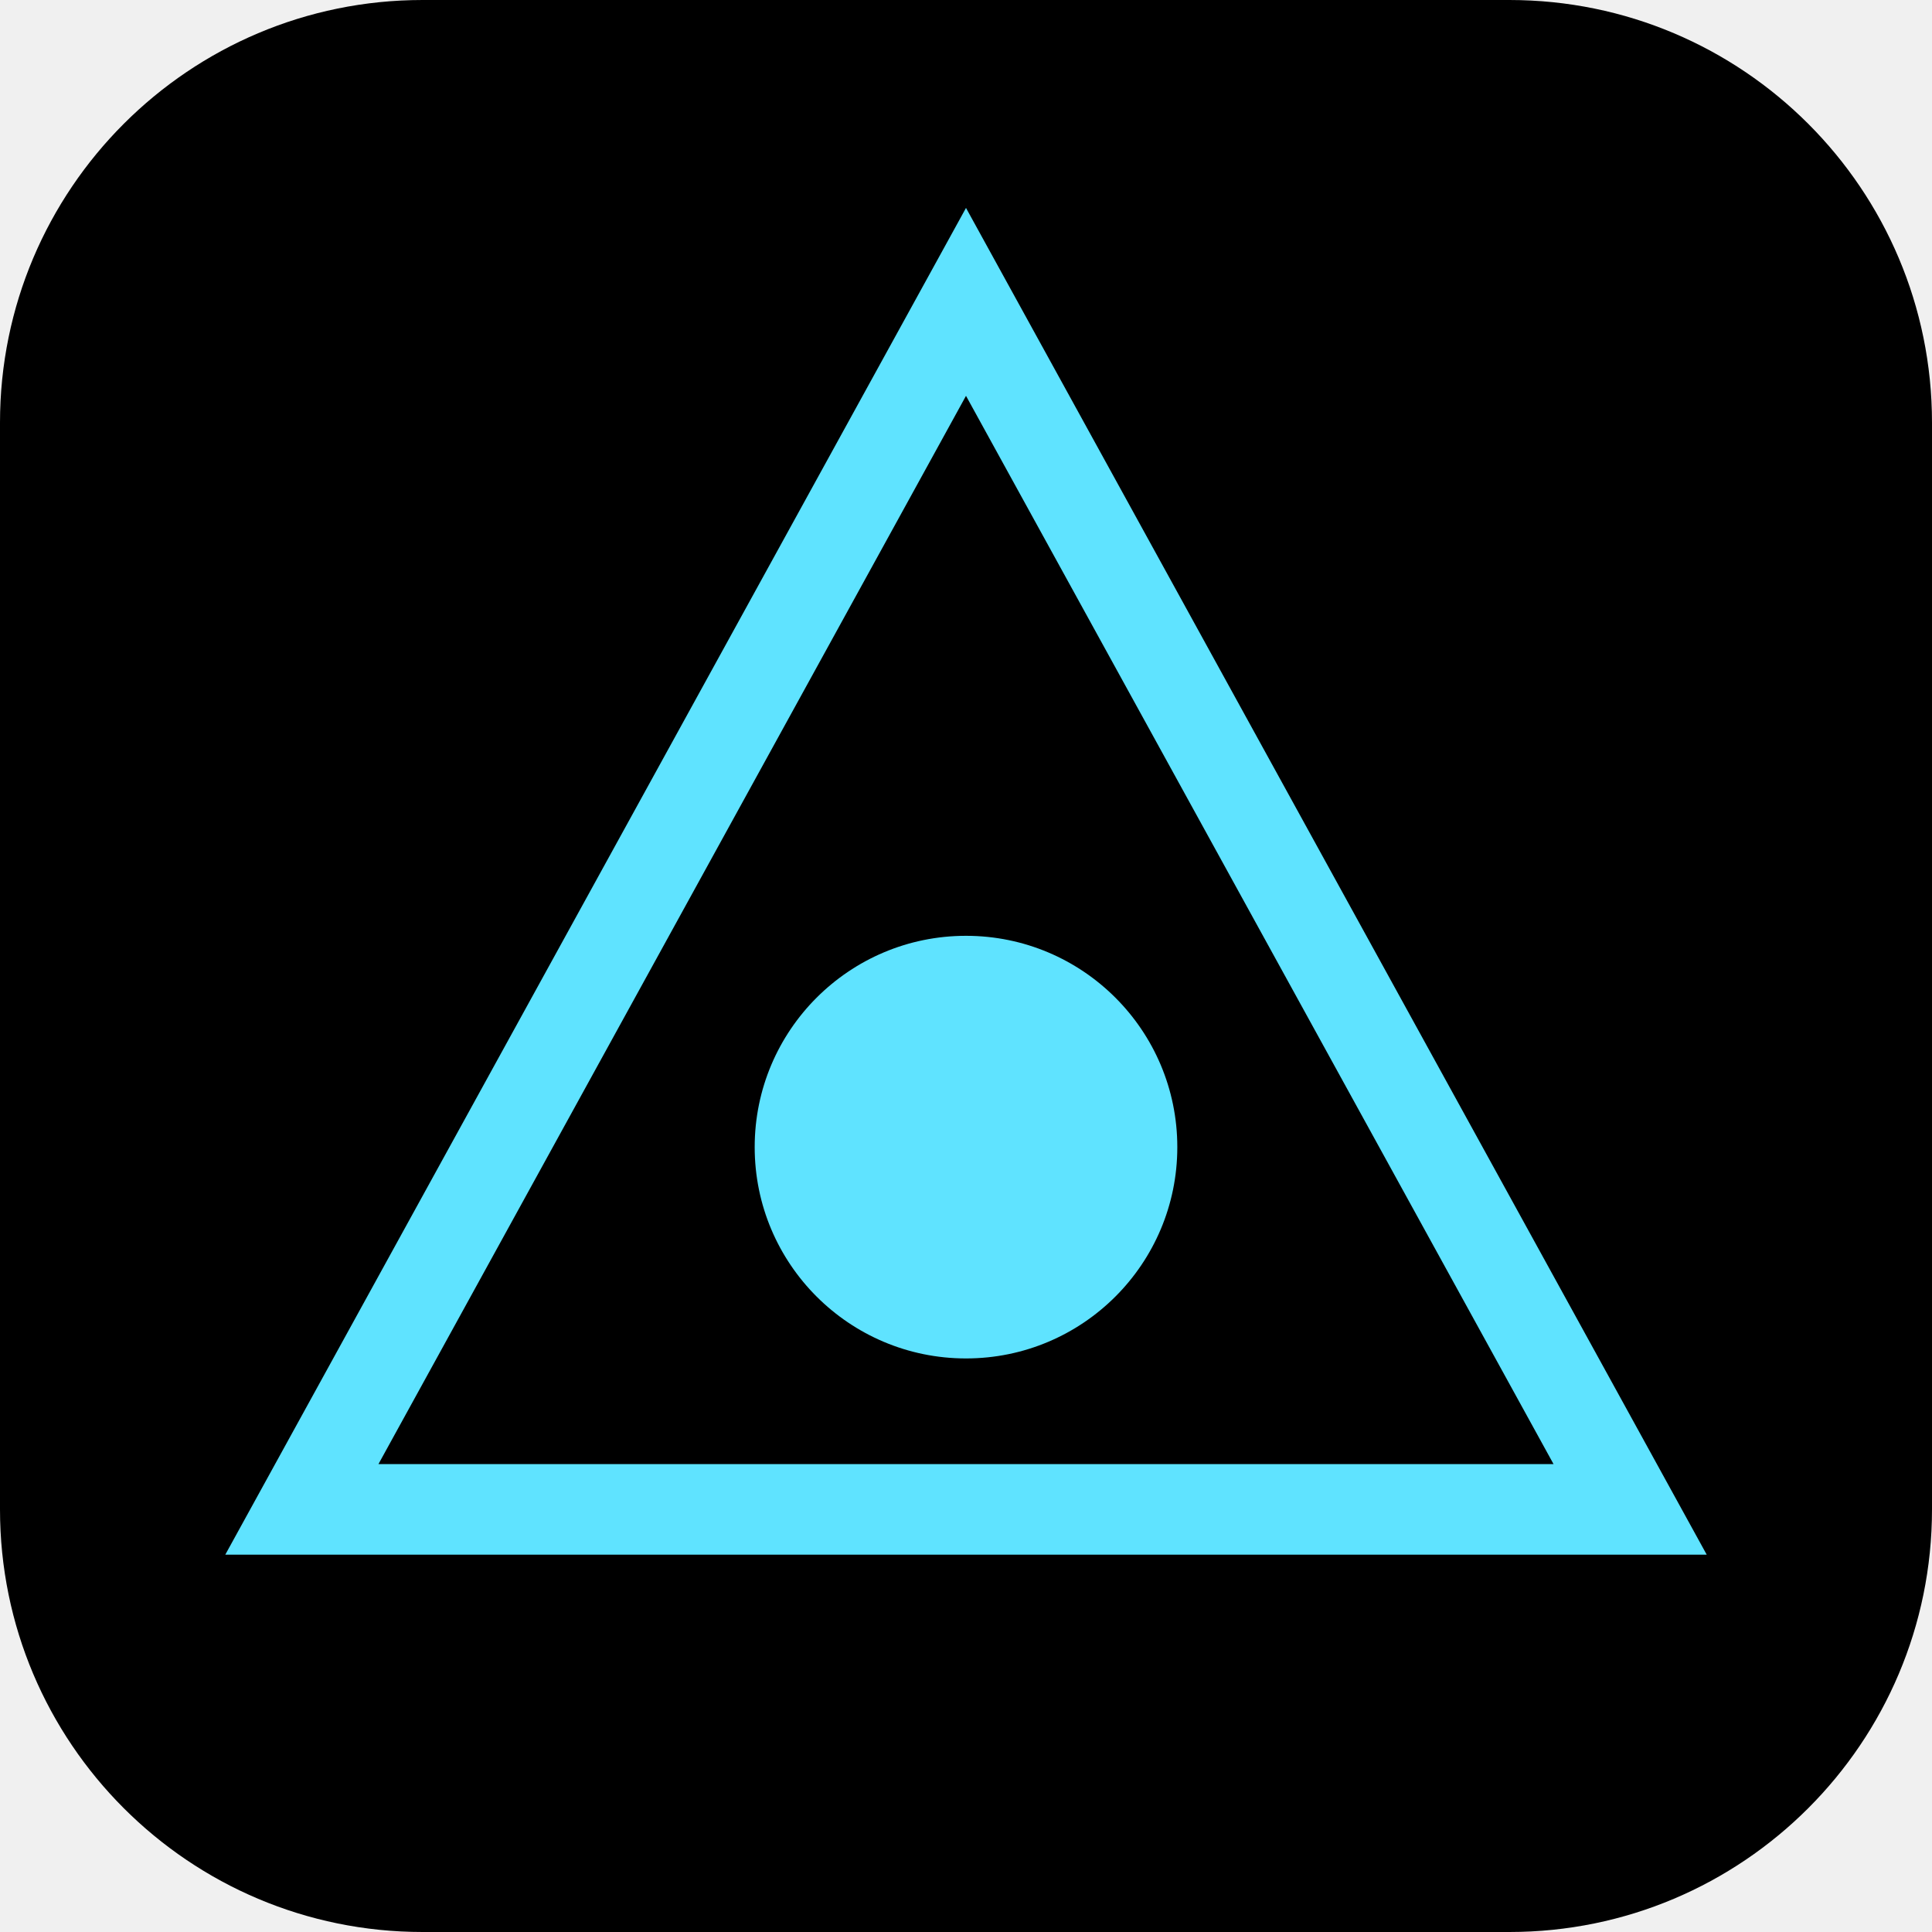
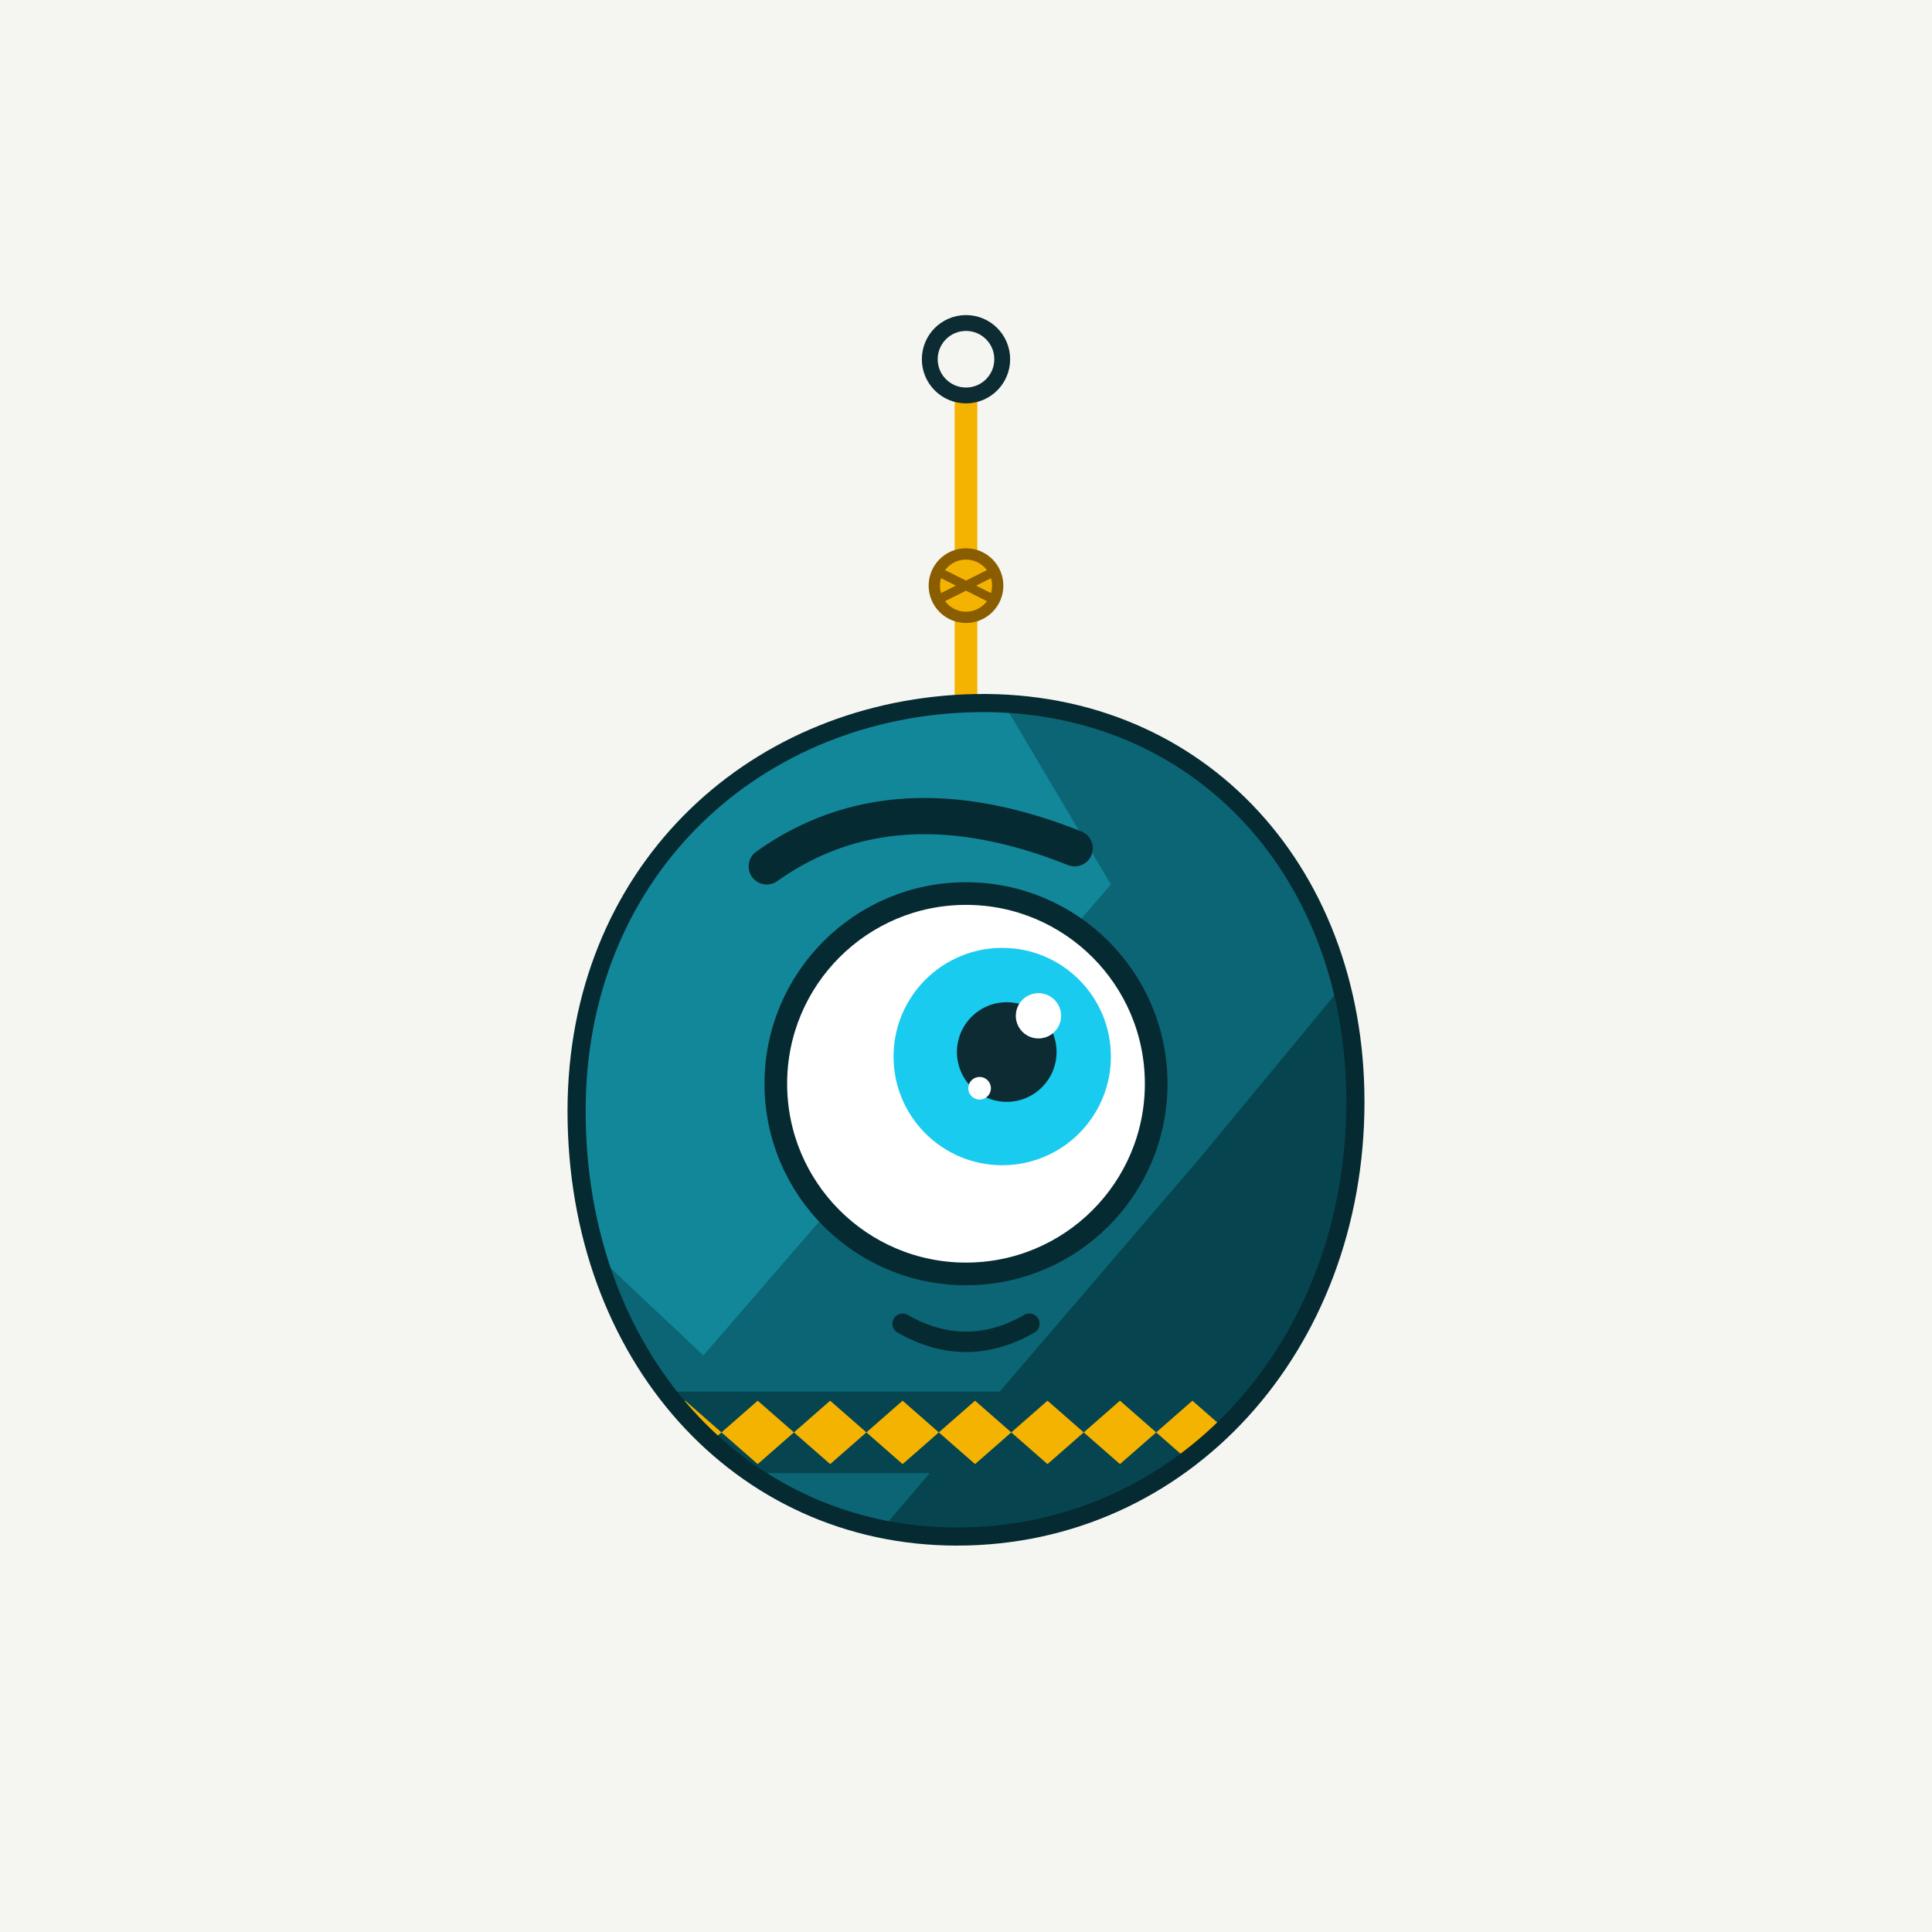
- <svg xmlns="http://www.w3.org/2000/svg" viewBox="0 0 64 64">
-   <rect width="64" height="64" rx="14" fill="#000" />
-   <path d="M32 10 54 50H10Z" fill="none" stroke="#5fe3ff" stroke-width="3" />
-   <circle cx="32" cy="38" r="7" fill="#5fe3ff" />
+ <svg xmlns="http://www.w3.org/2000/svg" viewBox="0 0 512 512">
+   <rect width="512" height="512" fill="#F5F6F1" />
+   <g transform="translate(112 76) scale(1.2)">
+     <defs>
+       <clipPath id="f-clip">
+         <path d="M120 92 C170 90 206 128 206 180 C206 234 168 276 118 276 C70 276 34 236 34 182 C34 130 72 94 120 92Z" />
+       </clipPath>
+     </defs>
+     <g>
+       <line x1="120" y1="22" x2="120" y2="104" stroke="#F5B301" stroke-width="5" stroke-linecap="round" />
+       <circle cx="120" cy="66" r="7" fill="#F5B301" stroke="#8A5E00" stroke-width="2.5" />
+       <path d="M114 63 l12 6 M114 69 l12 -6" stroke="#8A5E00" stroke-width="2" stroke-linecap="round" />
+       <circle cx="120" cy="16" r="8" fill="#F5F6F1" stroke="#0D2B33" stroke-width="3.5" />
+       <path id="rikuy-body" d="M120 92 C170 90 206 128 206 180 C206 234 168 276 118 276 C70 276 34 236 34 182 C34 130 72 94 120 92Z" fill="#0B6574" />
+       <g clip-path="url(#f-clip)">
+         <path d="M30 98 L120 78 L152 132 L62 236 L28 204Z" fill="#12879A" />
+         <path d="M210 146 L210 290 L88 290 L172 192Z" fill="#064550" />
+         <rect x="30" y="244" width="180" height="18" fill="#064550" />
+         <path d="M34 253 l8 -7 l8 7 l-8 7z" fill="#F5B301" />
+         <path d="M50 253 l8 -7 l8 7 l-8 7z" fill="#F5B301" />
+         <path d="M66 253 l8 -7 l8 7 l-8 7z" fill="#F5B301" />
+         <path d="M82 253 l8 -7 l8 7 l-8 7z" fill="#F5B301" />
+         <path d="M98 253 l8 -7 l8 7 l-8 7z" fill="#F5B301" />
+         <path d="M114 253 l8 -7 l8 7 l-8 7z" fill="#F5B301" />
+         <path d="M130 253 l8 -7 l8 7 l-8 7z" fill="#F5B301" />
+         <path d="M146 253 l8 -7 l8 7 l-8 7z" fill="#F5B301" />
+         <path d="M162 253 l8 -7 l8 7 l-8 7z" fill="#F5B301" />
+         <path d="M178 253 l8 -7 l8 7 l-8 7z" fill="#F5B301" />
+         <path d="M194 253 l8 -7 l8 7 l-8 7z" fill="#F5B301" />
+       </g>
+       <path d="M120 92 C170 90 206 128 206 180 C206 234 168 276 118 276 C70 276 34 236 34 182 C34 130 72 94 120 92Z" fill="none" stroke="#052A31" stroke-width="4" stroke-linejoin="round" />
+       <g id="rikuy-eye">
+         <circle cx="120" cy="176" r="42" fill="#FFFFFF" stroke="#052A31" stroke-width="5" />
+         <circle cx="128" cy="170" r="24" fill="#19CBEE" />
+         <circle cx="129" cy="169" r="11" fill="#0D2B33" />
+         <circle cx="136" cy="161" r="5" fill="#FFFFFF" />
+         <circle cx="123" cy="177" r="2.5" fill="#FFFFFF" />
+       </g>
+       <path d="M76 128 Q104 108 144 124" fill="none" stroke="#052A31" stroke-width="8" stroke-linecap="round" />
+       <path d="M106 229 Q120 237 134 229" fill="none" stroke="#052A31" stroke-width="4.5" stroke-linecap="round" stroke-linejoin="round" />
+     </g>
+   </g>
</svg>
